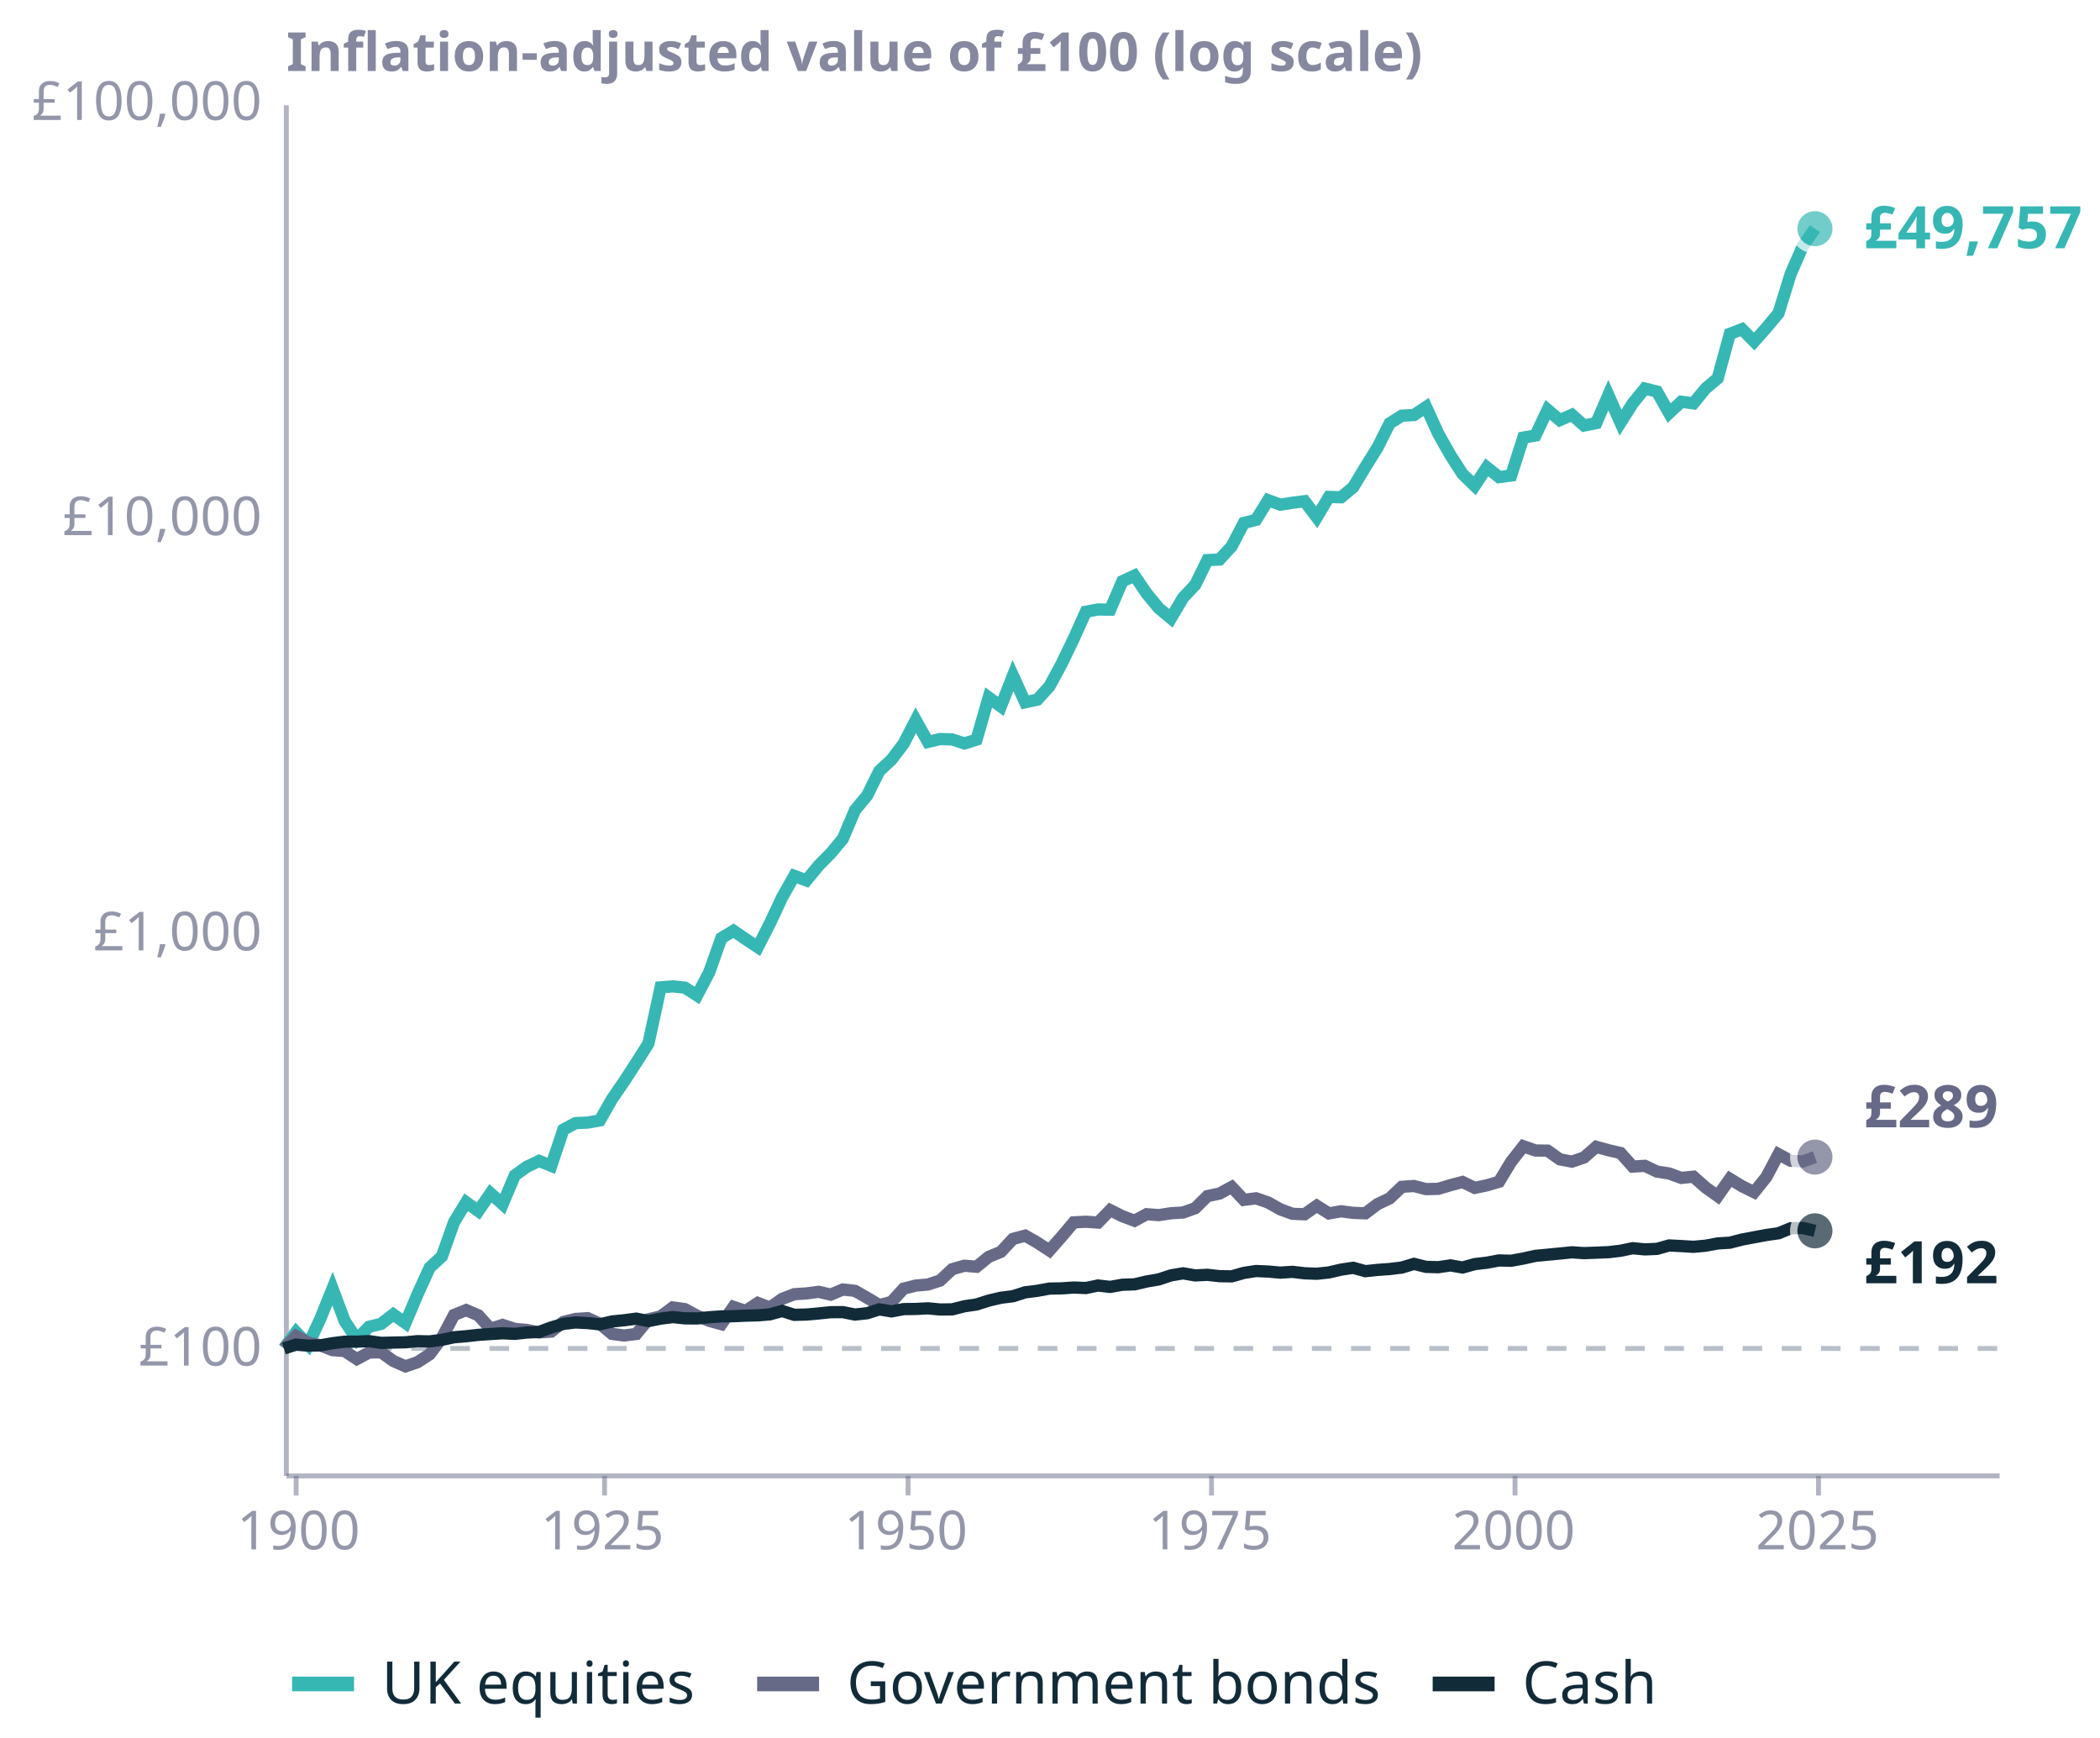
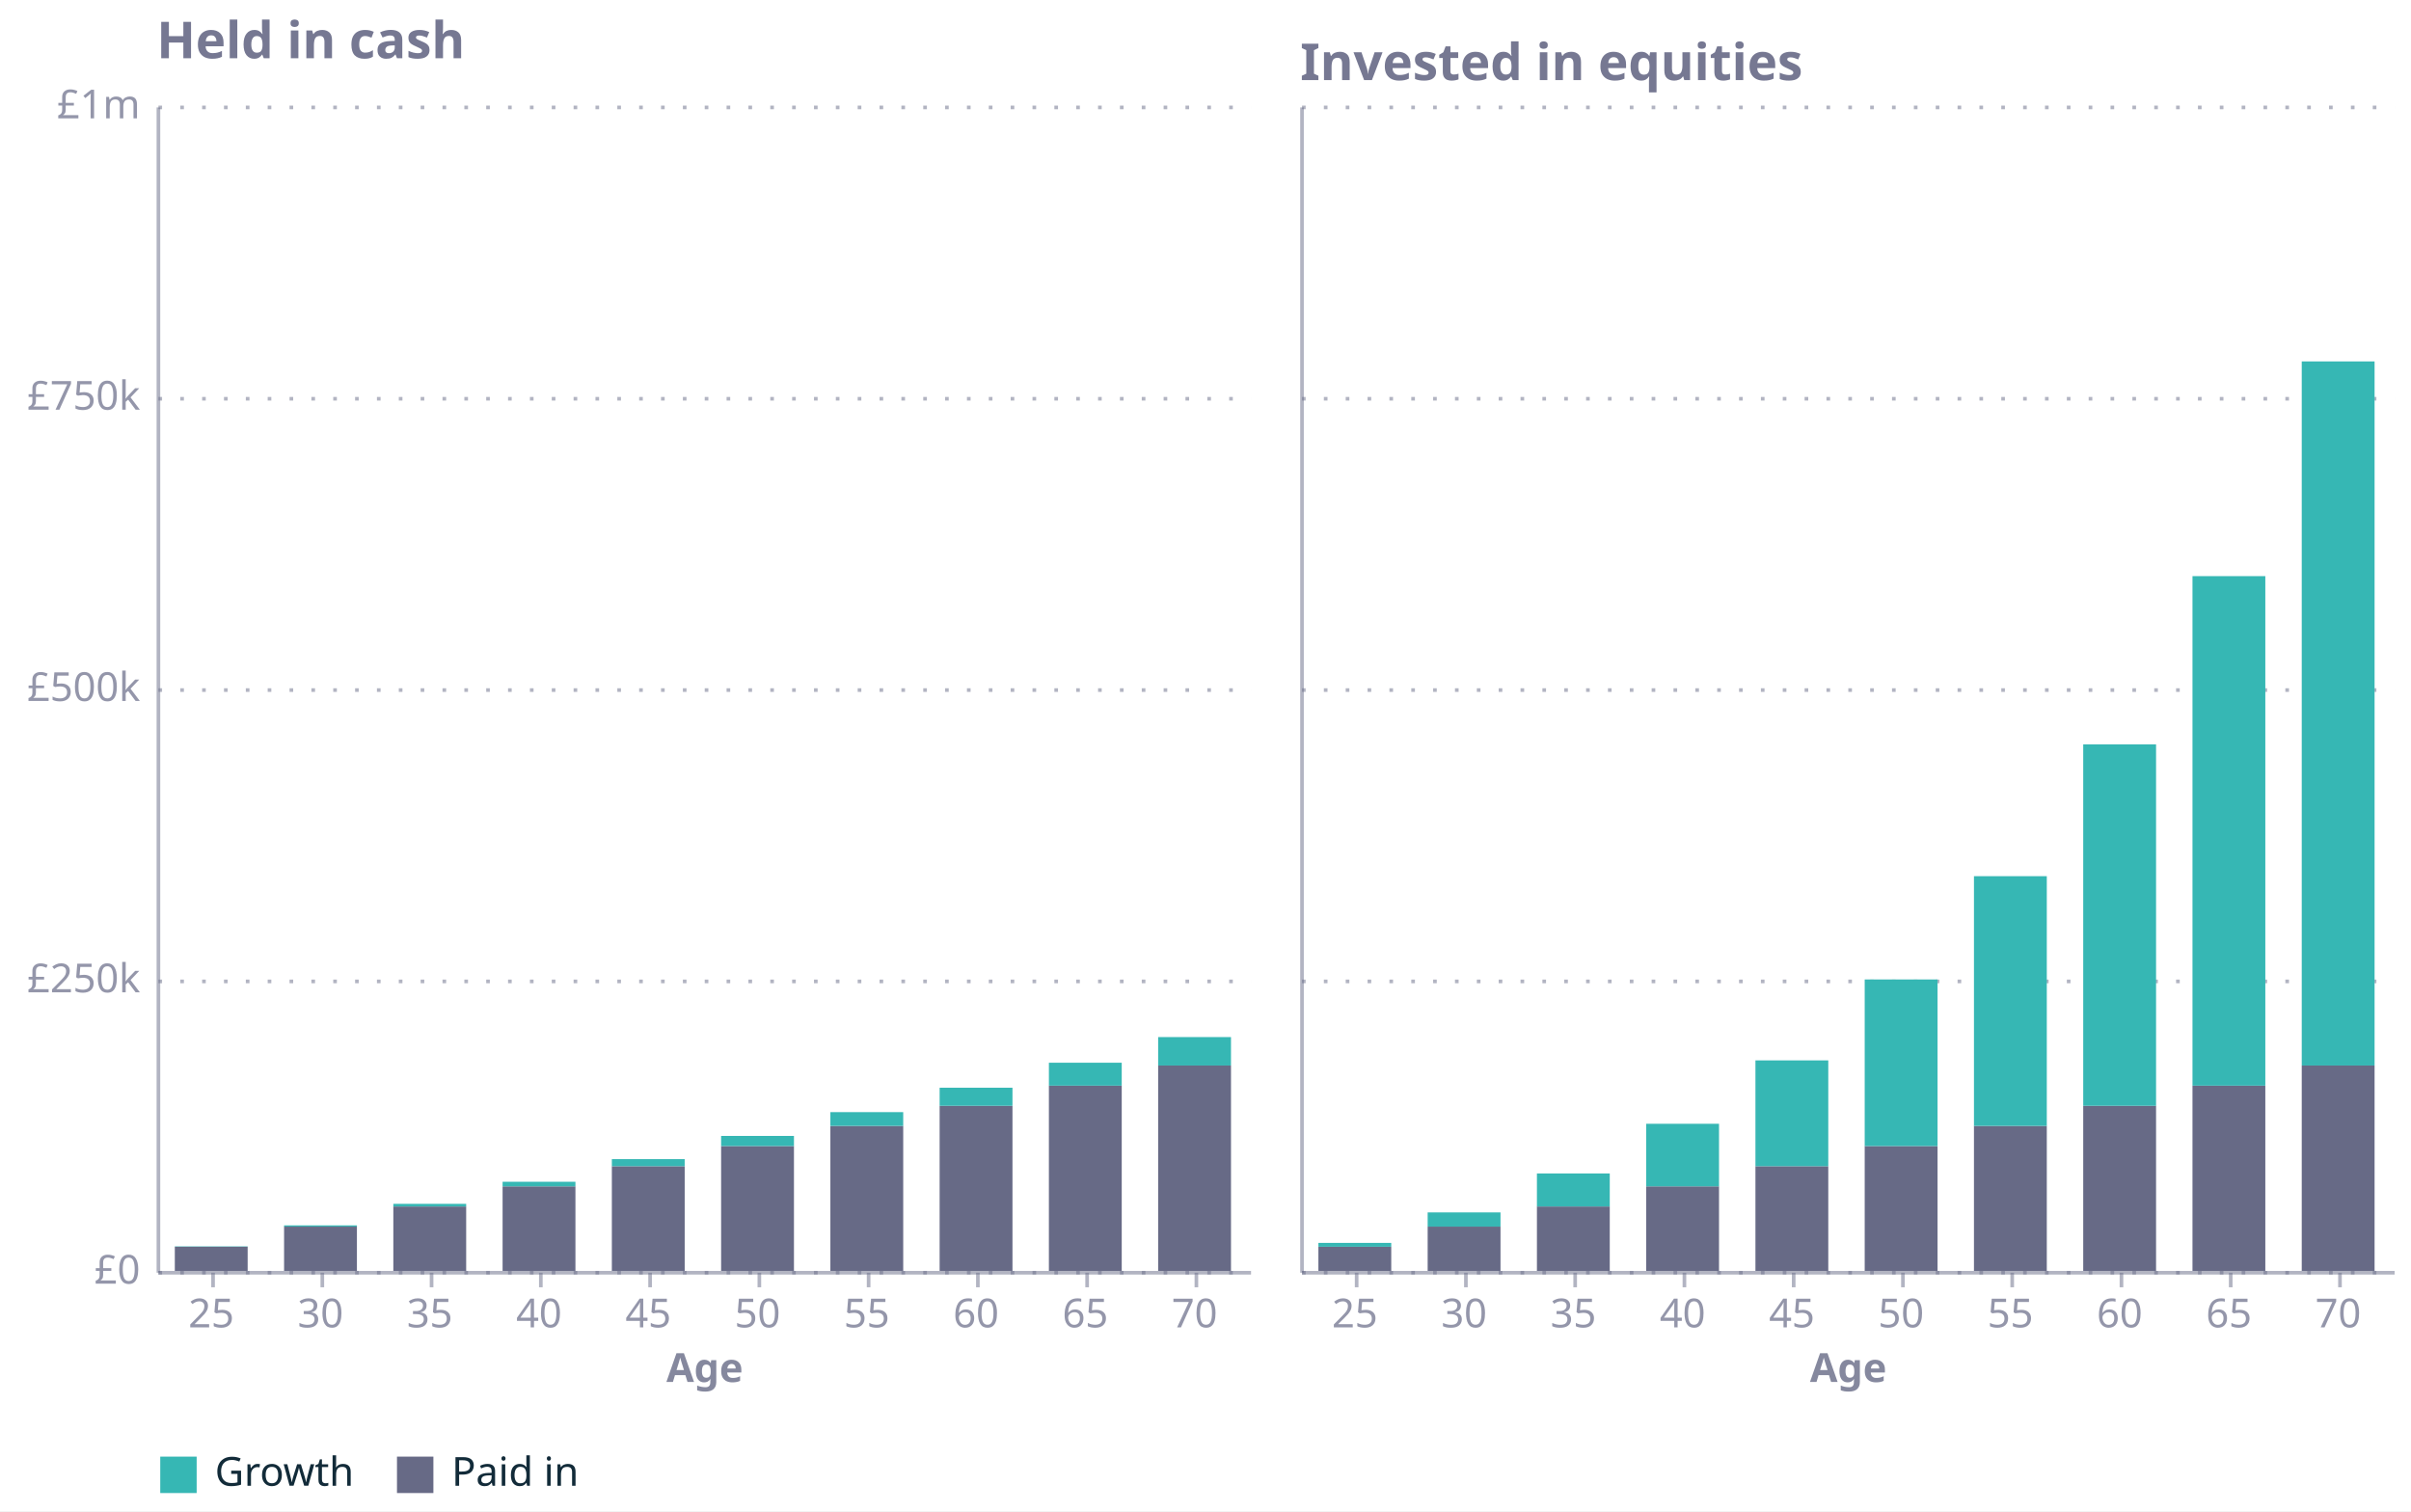
- <svg xmlns="http://www.w3.org/2000/svg" version="1.1" class="marks" width="429" height="355" viewBox="0 0 429 355">
-   <rect width="429" height="355" fill="white" />
-   <g fill="none" stroke-miterlimit="10" transform="translate(58,21)">
+ <svg xmlns="http://www.w3.org/2000/svg" version="1.1" class="marks" width="662" height="415" viewBox="0 0 662 415">
+   <rect width="662" height="415" fill="white" />
+   <g fill="none" stroke-miterlimit="10" transform="translate(43,29)">
    <g class="mark-group role-frame root" role="graphics-object" aria-roledescription="group mark container">
      <g transform="translate(0,0)">
-         <path class="background" aria-hidden="true" d="M0.5,0.5h350v280h-350Z" />
+         <path class="background" aria-hidden="true" d="M0,0h0v320h0Z" />
        <g>
-           <g class="mark-group role-axis" role="graphics-symbol" aria-roledescription="axis" aria-label="X-axis for a linear scale with values from 1899 to 2040">
-             <g transform="translate(0.5,280.5)">
-               <path class="background" aria-hidden="true" d="M0,0h0v0h0Z" pointer-events="none" />
+           <g class="mark-group role-scope concat_0_group" role="graphics-object" aria-roledescription="group mark container">
+             <g transform="translate(0,0)">
+               <path class="background" aria-hidden="true" d="M0,0h300v320h-300Z" />
              <g>
-                 <g class="mark-rule role-axis-tick" pointer-events="none">
-                   <line transform="translate(2,0)" x2="0" y2="4" stroke="#676A86" stroke-opacity="0.5" stroke-width="1" opacity="1" />
-                   <line transform="translate(65,0)" x2="0" y2="4" stroke="#676A86" stroke-opacity="0.5" stroke-width="1" opacity="1" />
-                   <line transform="translate(127,0)" x2="0" y2="4" stroke="#676A86" stroke-opacity="0.5" stroke-width="1" opacity="1" />
-                   <line transform="translate(189,0)" x2="0" y2="4" stroke="#676A86" stroke-opacity="0.5" stroke-width="1" opacity="1" />
-                   <line transform="translate(251,0)" x2="0" y2="4" stroke="#676A86" stroke-opacity="0.5" stroke-width="1" opacity="1" />
-                   <line transform="translate(313,0)" x2="0" y2="4" stroke="#676A86" stroke-opacity="0.5" stroke-width="1" opacity="1" />
-                 </g>
-                 <g class="mark-text role-axis-label" pointer-events="none">
-                   <text text-anchor="middle" transform="translate(2.48227,15)" font-family="Circular Std" font-size="11px" fill="#676A86" fill-opacity="0.7" opacity="1">1900</text>
-                   <text text-anchor="middle" transform="translate(64.53901,15)" font-family="Circular Std" font-size="11px" fill="#676A86" fill-opacity="0.7" opacity="1">1925</text>
-                   <text text-anchor="middle" transform="translate(126.5957,15)" font-family="Circular Std" font-size="11px" fill="#676A86" fill-opacity="0.7" opacity="1">1950</text>
-                   <text text-anchor="middle" transform="translate(188.6525,15)" font-family="Circular Std" font-size="11px" fill="#676A86" fill-opacity="0.7" opacity="1">1975</text>
-                   <text text-anchor="middle" transform="translate(250.7092,15)" font-family="Circular Std" font-size="11px" fill="#676A86" fill-opacity="0.7" opacity="1">2000</text>
-                   <text text-anchor="middle" transform="translate(312.766,15)" font-family="Circular Std" font-size="11px" fill="#676A86" fill-opacity="0.7" opacity="1">2025</text>
-                 </g>
-                 <g class="mark-rule role-axis-domain" pointer-events="none">
-                   <line transform="translate(0,0)" x2="350" y2="0" stroke="#676A86" stroke-opacity="0.5" stroke-width="1" opacity="1" />
-                 </g>
-               </g>
-               <path class="foreground" aria-hidden="true" d="" pointer-events="none" display="none" />
-             </g>
-           </g>
-           <g class="mark-group role-axis" role="graphics-symbol" aria-roledescription="axis" aria-label="Y-axis titled 'Inflation-adjusted value of £100 (log scale)' for a log scale with values from 50 to 100,000">
-             <g transform="translate(0.5,0.5)">
-               <path class="background" aria-hidden="true" d="M0,0h0v0h0Z" pointer-events="none" />
-               <g>
-                 <g class="mark-text role-axis-label" pointer-events="none">
-                   <text text-anchor="end" transform="translate(-5,257.466)" font-family="Circular Std" font-size="11px" fill="#676A86" fill-opacity="0.7" opacity="1">£100</text>
-                   <text text-anchor="end" transform="translate(-5,172.644)" font-family="Circular Std" font-size="11px" fill="#676A86" fill-opacity="0.7" opacity="1">£1,000</text>
-                   <text text-anchor="end" transform="translate(-5,87.82201)" font-family="Circular Std" font-size="11px" fill="#676A86" fill-opacity="0.7" opacity="1">£10,000</text>
-                   <text text-anchor="end" transform="translate(-5,3)" font-family="Circular Std" font-size="11px" fill="#676A86" fill-opacity="0.7" opacity="1">£100,000</text>
-                 </g>
-                 <g class="mark-rule role-axis-domain" pointer-events="none">
-                   <line transform="translate(0,280)" x2="0" y2="-280" stroke="#676A86" stroke-opacity="0.5" stroke-width="1" opacity="1" />
-                 </g>
-                 <g class="mark-text role-axis-title" pointer-events="none">
-                   <text text-anchor="start" transform="translate(0,-7)" font-family="Circular Std" font-size="11px" font-weight="bold" fill="#676A86" fill-opacity="0.8" opacity="1">Inflation-adjusted value of £100 (log scale)</text>
-                 </g>
-               </g>
-               <path class="foreground" aria-hidden="true" d="" pointer-events="none" display="none" />
-             </g>
-           </g>
-           <g class="mark-rule role-mark layer_0_marks" role="graphics-object" aria-roledescription="rule mark container">
-             <line aria-label="value: 100" role="graphics-symbol" aria-roledescription="rule mark" transform="translate(350,254.466)" x2="-350" y2="0" stroke="#B8BFC9" stroke-width="1" stroke-dasharray="4,4" />
-           </g>
-           <g class="mark-group role-scope layer_1_pathgroup" role="graphics-object" aria-roledescription="group mark container">
-             <g transform="translate(0,0)">
-               <path class="background" aria-hidden="true" d="M0,0h350v280h-350Z" />
-               <g>
-                 <g class="mark-line role-mark layer_1_marks" role="graphics-object" aria-roledescription="line mark container">
-                   <path aria-label="year: 1899; value: 100; asset: UK equities" role="graphics-symbol" aria-roledescription="line mark" d="M0,254.466L2.482,251.117L4.965,253.712L7.447,248.392L9.929,242.232L12.411,248.855L14.894,252.609L17.376,250.042L19.858,249.437L22.34,247.509L24.823,249.278L27.305,243.389L29.787,237.948L32.27,235.654L34.752,228.669L37.234,224.6L39.716,226.396L42.199,222.764L44.681,225.001L47.163,219.115L49.645,217.334L52.128,216.149L54.61,217.157L57.092,209.75L59.574,208.431L62.057,208.322L64.539,207.877L67.021,203.522L69.504,199.904L71.986,196.077L74.468,192.171L76.95,180.701L79.433,180.496L81.915,180.758L84.397,182.353L86.879,177.628L89.362,170.635L91.844,169.136L94.326,170.848L96.809,172.491L99.291,167.613L101.773,162.325L104.255,157.922L106.738,158.861L109.22,155.833L111.702,153.315L114.184,150.346L116.667,144.492L119.149,141.501L121.631,136.498L124.113,134.197L126.596,130.916L129.078,126.124L131.56,130.563L134.043,129.974L136.525,130.051L139.007,130.873L141.489,130.087L143.972,121.476L146.454,123.302L148.936,117.019L151.418,122.456L153.901,121.934L156.383,119.213L158.865,114.619L161.348,109.473L163.83,103.964L166.312,103.503L168.794,103.545L171.277,97.75L173.759,96.593L176.241,100.23L178.723,103.238L181.206,105.3L183.688,101.1L186.17,98.468L188.652,93.414L191.135,93.3L193.617,90.597L196.099,85.83L198.582,85.195L201.064,81.174L203.546,82.098L206.028,81.7L208.511,81.386L210.993,84.67L213.475,80.515L215.957,80.588L218.44,78.53L220.922,74.403L223.404,70.427L225.887,65.483L228.369,63.916L230.851,63.785L233.333,62.136L235.816,67.592L238.298,71.987L240.78,75.832L243.262,78.238L245.745,74.469L248.227,76.469L250.709,76.139L253.191,68.393L255.674,67.966L258.156,62.704L260.638,64.828L263.121,63.734L265.603,65.932L268.085,65.428L270.567,59.712L273.05,65.345L275.532,61.422L278.014,58.369L280.496,58.994L282.979,63.384L285.461,61.063L287.943,61.401L290.426,58.37L292.908,56.272L295.39,47.189L297.872,46.245L300.355,48.767L302.837,45.972L305.319,42.998L307.801,34.987L310.284,29.293L312.766,25.713" stroke="#36B7B4" stroke-width="2.5" opacity="1" />
-                 </g>
-               </g>
-               <path class="foreground" aria-hidden="true" d="" display="none" />
-             </g>
-             <g transform="translate(0,0)">
-               <path class="background" aria-hidden="true" d="M0,0h350v280h-350Z" />
-               <g>
-                 <g class="mark-line role-mark layer_1_marks" role="graphics-object" aria-roledescription="line mark container">
-                   <path aria-label="year: 1899; value: 100; asset: Government bonds" role="graphics-symbol" aria-roledescription="line mark" d="M0,254.466L2.482,251.919L4.965,253.28L7.447,253.832L9.929,254.807L12.411,254.991L14.894,256.629L17.376,255.302L19.858,255.239L22.34,257.016L24.823,258.122L27.305,257.269L29.787,255.644L32.27,252.311L34.752,247.627L37.234,246.625L39.716,247.693L42.199,250.444L44.681,249.659L47.163,250.466L49.645,250.688L52.128,251.199L54.61,251.016L57.092,249.055L59.574,248.433L62.057,248.276L64.539,249.411L67.021,251.488L69.504,251.814L71.986,251.503L74.468,248.507L76.95,247.925L79.433,246.086L81.915,246.431L84.397,247.787L86.879,248.818L89.362,249.496L91.844,245.969L94.326,246.789L96.809,245.163L99.291,246.103L101.773,244.339L104.255,243.382L106.738,243.222L109.22,242.891L111.702,243.466L114.184,242.418L116.667,242.697L119.149,244.113L121.631,245.605L124.113,244.96L126.596,242.243L129.078,241.617L131.56,241.401L134.043,240.589L136.525,238.274L139.007,237.56L141.489,237.775L143.972,235.754L146.454,234.732L148.936,232.079L151.418,231.418L153.901,232.832L156.383,234.457L158.865,231.634L161.348,228.703L163.83,228.577L166.312,228.751L168.794,226.207L171.277,227.448L173.759,228.376L176.241,227.037L178.723,227.228L181.206,226.845L183.688,226.695L186.17,225.807L188.652,223.343L191.135,222.819L193.617,221.479L196.099,224.11L198.582,223.791L201.064,224.643L203.546,226.048L206.028,226.951L208.511,227.053L210.993,225.313L213.475,226.877L215.957,226.441L218.44,226.764L220.922,226.856L223.404,224.988L225.887,223.805L228.369,221.443L230.851,221.28L233.333,221.915L235.816,221.855L238.298,221.107L240.78,220.456L243.262,221.663L245.745,221.139L248.227,220.412L250.709,216.312L253.191,213.156L255.674,214.023L258.156,214.056L260.638,215.821L263.121,216.301L265.603,215.446L268.085,213.278L270.567,213.962L273.05,214.535L275.532,217.309L278.014,217.158L280.496,218.333L282.979,218.722L285.461,219.624L287.943,219.372L290.426,221.571L292.908,223.342L295.39,219.814L297.872,221.321L300.355,222.546L302.837,219.449L305.319,214.778L307.801,216.114L310.284,216.266L312.766,215.372" stroke="#676A86" stroke-width="2.5" opacity="1" />
-                 </g>
-               </g>
-               <path class="foreground" aria-hidden="true" d="" display="none" />
-             </g>
-             <g transform="translate(0,0)">
-               <path class="background" aria-hidden="true" d="M0,0h350v280h-350Z" />
-               <g>
-                 <g class="mark-line role-mark layer_1_marks" role="graphics-object" aria-roledescription="line mark container">
-                   <path aria-label="year: 1899; value: 100; asset: Cash" role="graphics-symbol" aria-roledescription="line mark" d="M0,254.466L2.482,253.678L4.965,253.891L7.447,253.83L9.929,253.393L12.411,253.082L14.894,253.069L17.376,252.967L19.858,253.323L22.34,253.26L24.823,253.207L27.305,252.97L29.787,253.024L32.27,252.699L34.752,252.175L37.234,251.967L39.716,251.686L42.199,251.516L44.681,251.365L47.163,251.48L49.645,251.212L52.128,251.097L54.61,250.175L57.092,249.444L59.574,249.151L62.057,249.281L64.539,249.54L67.021,248.95L69.504,248.702L71.986,248.374L74.468,248.866L76.95,248.373L79.433,248.055L81.915,248.313L84.397,248.336L86.879,248.088L89.362,247.917L91.844,247.874L94.326,247.761L96.809,247.703L99.291,247.496L101.773,246.803L104.255,247.597L106.738,247.533L109.22,247.317L111.702,247.057L114.184,247.043L116.667,247.54L119.149,247.268L121.631,246.48L124.113,246.894L126.596,246.425L129.078,246.395L131.56,246.267L134.043,246.504L136.525,246.476L139.007,245.846L141.489,245.48L143.972,244.691L146.454,244.107L148.936,243.794L151.418,243L153.901,242.688L156.383,242.232L158.865,242.19L161.348,242.014L163.83,242.12L166.312,241.605L168.794,241.888L171.277,241.449L173.759,241.368L176.241,240.785L178.723,240.358L181.206,239.536L183.688,239.116L186.17,239.544L188.652,239.418L191.135,239.698L193.617,239.738L196.099,239.031L198.582,238.645L201.064,238.751L203.546,238.974L206.028,238.811L208.511,239.108L210.993,239.204L213.475,238.938L215.957,238.362L218.44,237.986L220.922,238.679L223.404,238.416L225.887,238.239L228.369,237.935L230.851,237.189L233.333,237.798L235.816,237.865L238.298,237.496L240.78,237.928L243.262,237.233L245.745,236.946L248.227,236.483L250.709,236.543L253.191,236.092L255.674,235.547L258.156,235.311L260.638,235.073L263.121,234.823L265.603,234.99L268.085,234.893L270.567,234.798L273.05,234.506L275.532,233.987L278.014,234.226L280.496,234.121L282.979,233.424L285.461,233.547L287.943,233.699L290.426,233.473L292.908,233.011L295.39,232.856L297.872,232.216L300.355,231.749L302.837,231.288L305.319,230.933L307.801,229.924L310.284,229.849L312.766,230.436" stroke="#122b39" stroke-width="2.5" opacity="1" />
+                 <g class="mark-group role-axis" aria-hidden="true">
+                   <g transform="translate(0.5,0.5)">
+                     <path class="background" aria-hidden="true" d="M0,0h0v0h0Z" pointer-events="none" />
+                     <g>
+                       <g class="mark-rule role-axis-grid" pointer-events="none">
+                         <line transform="translate(0,320)" x2="300" y2="0" stroke="#676A86" stroke-opacity="0.5" stroke-width="1" stroke-dasharray="1,5" opacity="1" />
+                         <line transform="translate(0,240)" x2="300" y2="0" stroke="#676A86" stroke-opacity="0.5" stroke-width="1" stroke-dasharray="1,5" opacity="1" />
+                         <line transform="translate(0,160)" x2="300" y2="0" stroke="#676A86" stroke-opacity="0.5" stroke-width="1" stroke-dasharray="1,5" opacity="1" />
+                         <line transform="translate(0,80)" x2="300" y2="0" stroke="#676A86" stroke-opacity="0.5" stroke-width="1" stroke-dasharray="1,5" opacity="1" />
+                         <line transform="translate(0,0)" x2="300" y2="0" stroke="#676A86" stroke-opacity="0.5" stroke-width="1" stroke-dasharray="1,5" opacity="1" />
+                       </g>
+                     </g>
+                     <path class="foreground" aria-hidden="true" d="" pointer-events="none" display="none" />
+                   </g>
+                 </g>
+                 <g class="mark-group role-axis" role="graphics-symbol" aria-roledescription="axis" aria-label="X-axis titled 'Age' for a discrete scale with 10 values: 25, 30, 35, 40, 45, ending with 70">
+                   <g transform="translate(0.5,320.5)">
+                     <path class="background" aria-hidden="true" d="M0,0h0v0h0Z" pointer-events="none" />
+                     <g>
+                       <g class="mark-rule role-axis-tick" pointer-events="none">
+                         <line transform="translate(15,0)" x2="0" y2="4" stroke="#676A86" stroke-opacity="0.5" stroke-width="1" opacity="1" />
+                         <line transform="translate(45,0)" x2="0" y2="4" stroke="#676A86" stroke-opacity="0.5" stroke-width="1" opacity="1" />
+                         <line transform="translate(75,0)" x2="0" y2="4" stroke="#676A86" stroke-opacity="0.5" stroke-width="1" opacity="1" />
+                         <line transform="translate(105,0)" x2="0" y2="4" stroke="#676A86" stroke-opacity="0.5" stroke-width="1" opacity="1" />
+                         <line transform="translate(135,0)" x2="0" y2="4" stroke="#676A86" stroke-opacity="0.5" stroke-width="1" opacity="1" />
+                         <line transform="translate(165,0)" x2="0" y2="4" stroke="#676A86" stroke-opacity="0.5" stroke-width="1" opacity="1" />
+                         <line transform="translate(195,0)" x2="0" y2="4" stroke="#676A86" stroke-opacity="0.5" stroke-width="1" opacity="1" />
+                         <line transform="translate(225,0)" x2="0" y2="4" stroke="#676A86" stroke-opacity="0.5" stroke-width="1" opacity="1" />
+                         <line transform="translate(255,0)" x2="0" y2="4" stroke="#676A86" stroke-opacity="0.5" stroke-width="1" opacity="1" />
+                         <line transform="translate(285,0)" x2="0" y2="4" stroke="#676A86" stroke-opacity="0.5" stroke-width="1" opacity="1" />
+                       </g>
+                       <g class="mark-text role-axis-label" pointer-events="none">
+                         <text text-anchor="middle" transform="translate(14.5,15)" font-family="Circular Std" font-size="11px" fill="#676A86" fill-opacity="0.7" opacity="1">25</text>
+                         <text text-anchor="middle" transform="translate(44.5,15)" font-family="Circular Std" font-size="11px" fill="#676A86" fill-opacity="0.7" opacity="1">30</text>
+                         <text text-anchor="middle" transform="translate(74.5,15)" font-family="Circular Std" font-size="11px" fill="#676A86" fill-opacity="0.7" opacity="1">35</text>
+                         <text text-anchor="middle" transform="translate(104.5,15)" font-family="Circular Std" font-size="11px" fill="#676A86" fill-opacity="0.7" opacity="1">40</text>
+                         <text text-anchor="middle" transform="translate(134.5,15)" font-family="Circular Std" font-size="11px" fill="#676A86" fill-opacity="0.7" opacity="1">45</text>
+                         <text text-anchor="middle" transform="translate(164.5,15)" font-family="Circular Std" font-size="11px" fill="#676A86" fill-opacity="0.7" opacity="1">50</text>
+                         <text text-anchor="middle" transform="translate(194.5,15)" font-family="Circular Std" font-size="11px" fill="#676A86" fill-opacity="0.7" opacity="1">55</text>
+                         <text text-anchor="middle" transform="translate(224.5,15)" font-family="Circular Std" font-size="11px" fill="#676A86" fill-opacity="0.7" opacity="1">60</text>
+                         <text text-anchor="middle" transform="translate(254.5,15)" font-family="Circular Std" font-size="11px" fill="#676A86" fill-opacity="0.7" opacity="1">65</text>
+                         <text text-anchor="middle" transform="translate(284.5,15)" font-family="Circular Std" font-size="11px" fill="#676A86" fill-opacity="0.7" opacity="1">70</text>
+                       </g>
+                       <g class="mark-rule role-axis-domain" pointer-events="none">
+                         <line transform="translate(0,0)" x2="300" y2="0" stroke="#676A86" stroke-opacity="0.5" stroke-width="1" opacity="1" />
+                       </g>
+                       <g class="mark-text role-axis-title" pointer-events="none">
+                         <text text-anchor="middle" transform="translate(150,30)" font-family="Circular Std" font-size="11px" font-weight="bold" fill="#676A86" fill-opacity="0.8" opacity="1">Age</text>
+                       </g>
+                     </g>
+                     <path class="foreground" aria-hidden="true" d="" pointer-events="none" display="none" />
+                   </g>
+                 </g>
+                 <g class="mark-group role-axis" role="graphics-symbol" aria-roledescription="axis" aria-label="Y-axis for a linear scale with values from 0 to 1,000,000">
+                   <g transform="translate(0.5,0.5)">
+                     <path class="background" aria-hidden="true" d="M0,0h0v0h0Z" pointer-events="none" />
+                     <g>
+                       <g class="mark-text role-axis-label" pointer-events="none">
+                         <text text-anchor="end" transform="translate(-5,323)" font-family="Circular Std" font-size="11px" fill="#676A86" fill-opacity="0.7" opacity="1">£0</text>
+                         <text text-anchor="end" transform="translate(-5,243)" font-family="Circular Std" font-size="11px" fill="#676A86" fill-opacity="0.7" opacity="1">£250k</text>
+                         <text text-anchor="end" transform="translate(-5,163)" font-family="Circular Std" font-size="11px" fill="#676A86" fill-opacity="0.7" opacity="1">£500k</text>
+                         <text text-anchor="end" transform="translate(-5,83)" font-family="Circular Std" font-size="11px" fill="#676A86" fill-opacity="0.7" opacity="1">£750k</text>
+                         <text text-anchor="end" transform="translate(-5,3)" font-family="Circular Std" font-size="11px" fill="#676A86" fill-opacity="0.7" opacity="1">£1m</text>
+                       </g>
+                       <g class="mark-rule role-axis-domain" pointer-events="none">
+                         <line transform="translate(0,320)" x2="0" y2="-320" stroke="#676A86" stroke-opacity="0.5" stroke-width="1" opacity="1" />
+                       </g>
+                     </g>
+                     <path class="foreground" aria-hidden="true" d="" pointer-events="none" display="none" />
+                   </g>
+                 </g>
+                 <g class="mark-rect role-mark concat_0_marks" role="graphics-object" aria-roledescription="rect mark container">
+                   <path aria-label="age: 25; value: 20736; kind: Paid in; rank: 0; Age: 25; £: 20,736; Pot (£): 21,045" role="graphics-symbol" aria-roledescription="bar" d="M5,313.364h20v6.636h-20Z" fill="#676A86" />
+                   <path aria-label="age: 30; value: 38016; kind: Paid in; rank: 0; Age: 30; £: 38,016; Pot (£): 39,070" role="graphics-symbol" aria-roledescription="bar" d="M35,307.835h20v12.165h-20Z" fill="#676A86" />
+                   <path aria-label="age: 35; value: 55296; kind: Paid in; rank: 0; Age: 35; £: 55,296; Pot (£): 57,550" role="graphics-symbol" aria-roledescription="bar" d="M65,302.305h20v17.695h-20Z" fill="#676A86" />
+                   <path aria-label="age: 40; value: 72576; kind: Paid in; rank: 0; Age: 40; £: 72,576; Pot (£): 76,497" role="graphics-symbol" aria-roledescription="bar" d="M95,296.776h20v23.224h-20Z" fill="#676A86" />
+                   <path aria-label="age: 45; value: 89856; kind: Paid in; rank: 0; Age: 45; £: 89,856; Pot (£): 95,922" role="graphics-symbol" aria-roledescription="bar" d="M125,291.246h20v28.754h-20Z" fill="#676A86" />
+                   <path aria-label="age: 50; value: 107136; kind: Paid in; rank: 0; Age: 50; £: 107,136; Pot (£): 115,838" role="graphics-symbol" aria-roledescription="bar" d="M155,285.716h20v34.284h-20Z" fill="#676A86" />
+                   <path aria-label="age: 55; value: 124416; kind: Paid in; rank: 0; Age: 55; £: 124,416; Pot (£): 136,257" role="graphics-symbol" aria-roledescription="bar" d="M185,280.187h20v39.813h-20Z" fill="#676A86" />
+                   <path aria-label="age: 60; value: 141696; kind: Paid in; rank: 0; Age: 60; £: 141,696; Pot (£): 157,191" role="graphics-symbol" aria-roledescription="bar" d="M215,274.657h20v45.343h-20Z" fill="#676A86" />
+                   <path aria-label="age: 65; value: 158976; kind: Paid in; rank: 0; Age: 65; £: 158,976; Pot (£): 178,654" role="graphics-symbol" aria-roledescription="bar" d="M245,269.128h20v50.872h-20Z" fill="#676A86" />
+                   <path aria-label="age: 70; value: 176256; kind: Paid in; rank: 0; Age: 70; £: 176,256; Pot (£): 200,659" role="graphics-symbol" aria-roledescription="bar" d="M275,263.598h20v56.402h-20Z" fill="#676A86" />
+                   <path aria-label="age: 25; value: 309.009136269; kind: Growth; rank: 1; Age: 25; £: 309; Pot (£): 21,045" role="graphics-symbol" aria-roledescription="bar" d="M5,313.266h20v0.099h-20Z" fill="#36B7B4" />
+                   <path aria-label="age: 30; value: 1054.05011686; kind: Growth; rank: 1; Age: 30; £: 1,054; Pot (£): 39,070" role="graphics-symbol" aria-roledescription="bar" d="M35,307.498h20v0.337h-20Z" fill="#36B7B4" />
+                   <path aria-label="age: 35; value: 2254.24596991; kind: Growth; rank: 1; Age: 35; £: 2,254; Pot (£): 57,550" role="graphics-symbol" aria-roledescription="bar" d="M65,301.584h20v0.721h-20Z" fill="#36B7B4" />
+                   <path aria-label="age: 40; value: 3921.08992629; kind: Growth; rank: 1; Age: 40; £: 3,921; Pot (£): 76,497" role="graphics-symbol" aria-roledescription="bar" d="M95,295.521h20v1.255h-20Z" fill="#36B7B4" />
+                   <path aria-label="age: 45; value: 6066.36543539; kind: Growth; rank: 1; Age: 45; £: 6,066; Pot (£): 95,922" role="graphics-symbol" aria-roledescription="bar" d="M125,289.305h20v1.941h-20Z" fill="#36B7B4" />
+                   <path aria-label="age: 50; value: 8702.15349346; kind: Growth; rank: 1; Age: 50; £: 8,702; Pot (£): 115,838" role="graphics-symbol" aria-roledescription="bar" d="M155,282.932h20v2.785h-20Z" fill="#36B7B4" />
+                   <path aria-label="age: 55; value: 11840.840157; kind: Growth; rank: 1; Age: 55; £: 11,841; Pot (£): 136,257" role="graphics-symbol" aria-roledescription="bar" d="M185,276.398h20v3.789h-20Z" fill="#36B7B4" />
+                   <path aria-label="age: 60; value: 15495.1242461; kind: Growth; rank: 1; Age: 60; £: 15,495; Pot (£): 157,191" role="graphics-symbol" aria-roledescription="bar" d="M215,269.699h20v4.958h-20Z" fill="#36B7B4" />
+                   <path aria-label="age: 65; value: 19678.0252417; kind: Growth; rank: 1; Age: 65; £: 19,678; Pot (£): 178,654" role="graphics-symbol" aria-roledescription="bar" d="M245,262.831h20v6.297h-20Z" fill="#36B7B4" />
+                   <path aria-label="age: 70; value: 24402.8913833; kind: Growth; rank: 1; Age: 70; £: 24,403; Pot (£): 200,659" role="graphics-symbol" aria-roledescription="bar" d="M275,255.789h20v7.809h-20Z" fill="#36B7B4" />
+                 </g>
+                 <g class="mark-group role-title">
+                   <g transform="translate(0,-24)">
+                     <path class="background" aria-hidden="true" d="M0,0h0v0h0Z" pointer-events="none" />
+                     <g>
+                       <g class="mark-text role-title-text" role="graphics-symbol" aria-roledescription="title" aria-label="Title text 'Held in cash'" pointer-events="none">
+                         <text text-anchor="start" transform="translate(0,11)" font-family="Circular Std" font-size="14px" font-weight="bold" fill="#676A86E6" opacity="1">Held in cash</text>
+                       </g>
+                     </g>
+                     <path class="foreground" aria-hidden="true" d="" pointer-events="none" display="none" />
+                   </g>
                </g>
              </g>
              <path class="foreground" aria-hidden="true" d="" display="none" />
            </g>
          </g>
-           <g class="mark-symbol role-mark layer_2_marks" role="graphics-object" aria-roledescription="symbol mark container">
-             <path aria-label="year: 2025; value: 49757; col: #36B7B4" role="graphics-symbol" aria-roledescription="circle" transform="translate(312.766,25.71344)" d="M4.33,0A4.33,4.33,0,1,1,-4.33,0A4.33,4.33,0,1,1,4.33,0" fill="#36B7B4" stroke="white" stroke-width="1.5" opacity="0.7" />
-             <path aria-label="year: 2025; value: 289; col: #676A86" role="graphics-symbol" aria-roledescription="circle" transform="translate(312.766,215.3717)" d="M4.33,0A4.33,4.33,0,1,1,-4.33,0A4.33,4.33,0,1,1,4.33,0" fill="#676A86" stroke="white" stroke-width="1.5" opacity="0.7" />
-             <path aria-label="year: 2025; value: 192; col: #122b39" role="graphics-symbol" aria-roledescription="circle" transform="translate(312.766,230.4359)" d="M4.33,0A4.33,4.33,0,1,1,-4.33,0A4.33,4.33,0,1,1,4.33,0" fill="#122b39" stroke="white" stroke-width="1.5" opacity="0.7" />
+           <g class="mark-group role-scope concat_1_group" role="graphics-object" aria-roledescription="group mark container">
+             <g transform="translate(314,0)">
+               <path class="background" aria-hidden="true" d="M0,0h300v320h-300Z" />
+               <g>
+                 <g class="mark-group role-axis" aria-hidden="true">
+                   <g transform="translate(0.5,0.5)">
+                     <path class="background" aria-hidden="true" d="M0,0h0v0h0Z" pointer-events="none" />
+                     <g>
+                       <g class="mark-rule role-axis-grid" pointer-events="none">
+                         <line transform="translate(0,320)" x2="300" y2="0" stroke="#676A86" stroke-opacity="0.5" stroke-width="1" stroke-dasharray="1,5" opacity="1" />
+                         <line transform="translate(0,240)" x2="300" y2="0" stroke="#676A86" stroke-opacity="0.5" stroke-width="1" stroke-dasharray="1,5" opacity="1" />
+                         <line transform="translate(0,160)" x2="300" y2="0" stroke="#676A86" stroke-opacity="0.5" stroke-width="1" stroke-dasharray="1,5" opacity="1" />
+                         <line transform="translate(0,80)" x2="300" y2="0" stroke="#676A86" stroke-opacity="0.5" stroke-width="1" stroke-dasharray="1,5" opacity="1" />
+                         <line transform="translate(0,0)" x2="300" y2="0" stroke="#676A86" stroke-opacity="0.5" stroke-width="1" stroke-dasharray="1,5" opacity="1" />
+                       </g>
+                     </g>
+                     <path class="foreground" aria-hidden="true" d="" pointer-events="none" display="none" />
+                   </g>
+                 </g>
+                 <g class="mark-group role-axis" role="graphics-symbol" aria-roledescription="axis" aria-label="X-axis titled 'Age' for a discrete scale with 10 values: 25, 30, 35, 40, 45, ending with 70">
+                   <g transform="translate(0.5,320.5)">
+                     <path class="background" aria-hidden="true" d="M0,0h0v0h0Z" pointer-events="none" />
+                     <g>
+                       <g class="mark-rule role-axis-tick" pointer-events="none">
+                         <line transform="translate(15,0)" x2="0" y2="4" stroke="#676A86" stroke-opacity="0.5" stroke-width="1" opacity="1" />
+                         <line transform="translate(45,0)" x2="0" y2="4" stroke="#676A86" stroke-opacity="0.5" stroke-width="1" opacity="1" />
+                         <line transform="translate(75,0)" x2="0" y2="4" stroke="#676A86" stroke-opacity="0.5" stroke-width="1" opacity="1" />
+                         <line transform="translate(105,0)" x2="0" y2="4" stroke="#676A86" stroke-opacity="0.5" stroke-width="1" opacity="1" />
+                         <line transform="translate(135,0)" x2="0" y2="4" stroke="#676A86" stroke-opacity="0.5" stroke-width="1" opacity="1" />
+                         <line transform="translate(165,0)" x2="0" y2="4" stroke="#676A86" stroke-opacity="0.5" stroke-width="1" opacity="1" />
+                         <line transform="translate(195,0)" x2="0" y2="4" stroke="#676A86" stroke-opacity="0.5" stroke-width="1" opacity="1" />
+                         <line transform="translate(225,0)" x2="0" y2="4" stroke="#676A86" stroke-opacity="0.5" stroke-width="1" opacity="1" />
+                         <line transform="translate(255,0)" x2="0" y2="4" stroke="#676A86" stroke-opacity="0.5" stroke-width="1" opacity="1" />
+                         <line transform="translate(285,0)" x2="0" y2="4" stroke="#676A86" stroke-opacity="0.5" stroke-width="1" opacity="1" />
+                       </g>
+                       <g class="mark-text role-axis-label" pointer-events="none">
+                         <text text-anchor="middle" transform="translate(14.5,15)" font-family="Circular Std" font-size="11px" fill="#676A86" fill-opacity="0.7" opacity="1">25</text>
+                         <text text-anchor="middle" transform="translate(44.5,15)" font-family="Circular Std" font-size="11px" fill="#676A86" fill-opacity="0.7" opacity="1">30</text>
+                         <text text-anchor="middle" transform="translate(74.5,15)" font-family="Circular Std" font-size="11px" fill="#676A86" fill-opacity="0.7" opacity="1">35</text>
+                         <text text-anchor="middle" transform="translate(104.5,15)" font-family="Circular Std" font-size="11px" fill="#676A86" fill-opacity="0.7" opacity="1">40</text>
+                         <text text-anchor="middle" transform="translate(134.5,15)" font-family="Circular Std" font-size="11px" fill="#676A86" fill-opacity="0.7" opacity="1">45</text>
+                         <text text-anchor="middle" transform="translate(164.5,15)" font-family="Circular Std" font-size="11px" fill="#676A86" fill-opacity="0.7" opacity="1">50</text>
+                         <text text-anchor="middle" transform="translate(194.5,15)" font-family="Circular Std" font-size="11px" fill="#676A86" fill-opacity="0.7" opacity="1">55</text>
+                         <text text-anchor="middle" transform="translate(224.5,15)" font-family="Circular Std" font-size="11px" fill="#676A86" fill-opacity="0.7" opacity="1">60</text>
+                         <text text-anchor="middle" transform="translate(254.5,15)" font-family="Circular Std" font-size="11px" fill="#676A86" fill-opacity="0.7" opacity="1">65</text>
+                         <text text-anchor="middle" transform="translate(284.5,15)" font-family="Circular Std" font-size="11px" fill="#676A86" fill-opacity="0.7" opacity="1">70</text>
+                       </g>
+                       <g class="mark-rule role-axis-domain" pointer-events="none">
+                         <line transform="translate(0,0)" x2="300" y2="0" stroke="#676A86" stroke-opacity="0.5" stroke-width="1" opacity="1" />
+                       </g>
+                       <g class="mark-text role-axis-title" pointer-events="none">
+                         <text text-anchor="middle" transform="translate(150,30)" font-family="Circular Std" font-size="11px" font-weight="bold" fill="#676A86" fill-opacity="0.8" opacity="1">Age</text>
+                       </g>
+                     </g>
+                     <path class="foreground" aria-hidden="true" d="" pointer-events="none" display="none" />
+                   </g>
+                 </g>
+                 <g class="mark-group role-axis" role="graphics-symbol" aria-roledescription="axis" aria-label="Y-axis for a linear scale with values from 0 to 1,000,000">
+                   <g transform="translate(0.5,0.5)">
+                     <path class="background" aria-hidden="true" d="M0,0h0v0h0Z" pointer-events="none" />
+                     <g>
+                       <g class="mark-rule role-axis-domain" pointer-events="none">
+                         <line transform="translate(0,320)" x2="0" y2="-320" stroke="#676A86" stroke-opacity="0.5" stroke-width="1" opacity="1" />
+                       </g>
+                     </g>
+                     <path class="foreground" aria-hidden="true" d="" pointer-events="none" display="none" />
+                   </g>
+                 </g>
+                 <g class="mark-rect role-mark concat_1_marks" role="graphics-object" aria-roledescription="rect mark container">
+                   <path aria-label="age: 25; value: 20736; kind: Paid in; rank: 0; Age: 25; £: 20,736; Pot (£): 24,041" role="graphics-symbol" aria-roledescription="bar" d="M5,313.364h20v6.636h-20Z" fill="#676A86" />
+                   <path aria-label="age: 30; value: 38016; kind: Paid in; rank: 0; Age: 30; £: 38,016; Pot (£): 50,214" role="graphics-symbol" aria-roledescription="bar" d="M35,307.835h20v12.165h-20Z" fill="#676A86" />
+                   <path aria-label="age: 35; value: 55296; kind: Paid in; rank: 0; Age: 35; £: 55,296; Pot (£): 83,617" role="graphics-symbol" aria-roledescription="bar" d="M65,302.305h20v17.695h-20Z" fill="#676A86" />
+                   <path aria-label="age: 40; value: 72576; kind: Paid in; rank: 0; Age: 40; £: 72,576; Pot (£): 126,250" role="graphics-symbol" aria-roledescription="bar" d="M95,296.776h20v23.224h-20Z" fill="#676A86" />
+                   <path aria-label="age: 45; value: 89856; kind: Paid in; rank: 0; Age: 45; £: 89,856; Pot (£): 180,661" role="graphics-symbol" aria-roledescription="bar" d="M125,291.246h20v28.754h-20Z" fill="#676A86" />
+                   <path aria-label="age: 50; value: 107136; kind: Paid in; rank: 0; Age: 50; £: 107,136; Pot (£): 250,104" role="graphics-symbol" aria-roledescription="bar" d="M155,285.716h20v34.284h-20Z" fill="#676A86" />
+                   <path aria-label="age: 55; value: 124416; kind: Paid in; rank: 0; Age: 55; £: 124,416; Pot (£): 338,734" role="graphics-symbol" aria-roledescription="bar" d="M185,280.187h20v39.813h-20Z" fill="#676A86" />
+                   <path aria-label="age: 60; value: 141696; kind: Paid in; rank: 0; Age: 60; £: 141,696; Pot (£): 451,850" role="graphics-symbol" aria-roledescription="bar" d="M215,274.657h20v45.343h-20Z" fill="#676A86" />
+                   <path aria-label="age: 65; value: 158976; kind: Paid in; rank: 0; Age: 65; £: 158,976; Pot (£): 596,218" role="graphics-symbol" aria-roledescription="bar" d="M245,269.128h20v50.872h-20Z" fill="#676A86" />
+                   <path aria-label="age: 70; value: 176256; kind: Paid in; rank: 0; Age: 70; £: 176,256; Pot (£): 780,473" role="graphics-symbol" aria-roledescription="bar" d="M275,263.598h20v56.402h-20Z" fill="#676A86" />
+                   <path aria-label="age: 25; value: 3305.3766742; kind: Growth; rank: 1; Age: 25; £: 3,305; Pot (£): 24,041" role="graphics-symbol" aria-roledescription="bar" d="M5,312.307h20v1.058h-20Z" fill="#36B7B4" />
+                   <path aria-label="age: 30; value: 12197.9223061; kind: Growth; rank: 1; Age: 30; £: 12,198; Pot (£): 50,214" role="graphics-symbol" aria-roledescription="bar" d="M35,303.932h20v3.903h-20Z" fill="#36B7B4" />
+                   <path aria-label="age: 35; value: 28321.4597398; kind: Growth; rank: 1; Age: 35; £: 28,321; Pot (£): 83,617" role="graphics-symbol" aria-roledescription="bar" d="M65,293.242h20v9.063h-20Z" fill="#36B7B4" />
+                   <path aria-label="age: 40; value: 53673.7786886; kind: Growth; rank: 1; Age: 40; £: 53,674; Pot (£): 126,250" role="graphics-symbol" aria-roledescription="bar" d="M95,279.6h20v17.176h-20Z" fill="#36B7B4" />
+                   <path aria-label="age: 45; value: 90804.6213297; kind: Growth; rank: 1; Age: 45; £: 90,805; Pot (£): 180,661" role="graphics-symbol" aria-roledescription="bar" d="M125,262.189h20v29.057h-20Z" fill="#36B7B4" />
+                   <path aria-label="age: 50; value: 142968.176593; kind: Growth; rank: 1; Age: 50; £: 142,968; Pot (£): 250,104" role="graphics-symbol" aria-roledescription="bar" d="M155,239.967h20v45.75h-20Z" fill="#36B7B4" />
+                   <path aria-label="age: 55; value: 214317.705809; kind: Growth; rank: 1; Age: 55; £: 214,318; Pot (£): 338,734" role="graphics-symbol" aria-roledescription="bar" d="M185,211.605h20v68.582h-20Z" fill="#36B7B4" />
+                   <path aria-label="age: 60; value: 310153.939841; kind: Growth; rank: 1; Age: 60; £: 310,154; Pot (£): 451,850" role="graphics-symbol" aria-roledescription="bar" d="M215,175.408h20v99.249h-20Z" fill="#36B7B4" />
+                   <path aria-label="age: 65; value: 437242.103756; kind: Growth; rank: 1; Age: 65; £: 437,242; Pot (£): 596,218" role="graphics-symbol" aria-roledescription="bar" d="M245,129.21h20v139.917h-20Z" fill="#36B7B4" />
+                   <path aria-label="age: 70; value: 604216.529572; kind: Growth; rank: 1; Age: 70; £: 604,217; Pot (£): 780,473" role="graphics-symbol" aria-roledescription="bar" d="M275,70.249h20v193.349h-20Z" fill="#36B7B4" />
+                 </g>
+                 <g class="mark-group role-title">
+                   <g transform="translate(0,-18)">
+                     <path class="background" aria-hidden="true" d="M0,0h0v0h0Z" pointer-events="none" />
+                     <g>
+                       <g class="mark-text role-title-text" role="graphics-symbol" aria-roledescription="title" aria-label="Title text 'Invested in equities'" pointer-events="none">
+                         <text text-anchor="start" transform="translate(0,11)" font-family="Circular Std" font-size="14px" font-weight="bold" fill="#676A86E6" opacity="1">Invested in equities</text>
+                       </g>
+                     </g>
+                     <path class="foreground" aria-hidden="true" d="" pointer-events="none" display="none" />
+                   </g>
+                 </g>
+               </g>
+               <path class="foreground" aria-hidden="true" d="" display="none" />
+             </g>
          </g>
-           <g class="mark-text role-mark layer_3_marks" role="graphics-object" aria-roledescription="text mark container">
-             <text aria-label="year: 2025; ly: 49757; col: #36B7B4; lab: £49,757" role="graphics-symbol" aria-roledescription="text mark" text-anchor="start" transform="translate(322.766,29.71344)" font-family="Circular Std" font-size="12px" font-weight="bold" fill="#36B7B4">£49,757</text>
-             <text aria-label="year: 2025; ly: 380; col: #676A86; lab: £289" role="graphics-symbol" aria-roledescription="text mark" text-anchor="start" transform="translate(322.766,209.2876)" font-family="Circular Std" font-size="12px" font-weight="bold" fill="#676A86">£289</text>
-             <text aria-label="year: 2025; ly: 160; col: #122b39; lab: £192" role="graphics-symbol" aria-roledescription="text mark" text-anchor="start" transform="translate(322.766,241.1522)" font-family="Circular Std" font-size="12px" font-weight="bold" fill="#122b39">£192</text>
-           </g>
-           <g class="mark-group role-legend" role="graphics-symbol" aria-roledescription="legend" aria-label="Symbol legend for stroke color with 3 values: UK equities, Government bonds, Cash">
-             <g transform="translate(0,315)">
-               <path class="background" aria-hidden="true" d="M0,0h281v14h-281Z" pointer-events="none" />
+           <g class="mark-group role-legend" role="graphics-symbol" aria-roledescription="legend" aria-label="Symbol legend for fill color with 2 values: Growth, Paid in">
+             <g transform="translate(0,370)">
+               <path class="background" aria-hidden="true" d="M0,0h115v11h-115Z" pointer-events="none" />
              <g>
                <g class="mark-group role-legend-entry">
                  <g transform="translate(0,0)">
                    <path class="background" aria-hidden="true" d="M0,0h0v0h0Z" pointer-events="none" />
                    <g>
                      <g class="mark-group role-scope" role="graphics-object" aria-roledescription="group mark container">
                        <g transform="translate(0,0)">
-                           <path class="background" aria-hidden="true" d="M0,0h82.868v14h-82.868Z" pointer-events="none" opacity="1" />
+                           <path class="background" aria-hidden="true" d="M0,0h54.236v11h-54.236Z" pointer-events="none" opacity="1" />
                          <g>
                            <g class="mark-symbol role-legend-symbol" pointer-events="none">
-                               <path transform="translate(8,8)" d="M-6.325,0L6.325,0" stroke="#36B7B4" stroke-width="3" opacity="1" />
+                               <path transform="translate(6,6)" d="M-5,-5h10v10h-10Z" fill="#36B7B4" stroke-width="1.5" opacity="1" />
                            </g>
                            <g class="mark-text role-legend-label" pointer-events="none">
-                               <text text-anchor="start" transform="translate(20,12)" font-family="Circular Std" font-size="12px" fill="#122b39" opacity="1">UK equities</text>
+                               <text text-anchor="start" transform="translate(16,9)" font-family="Circular Std" font-size="11px" fill="#122b39" opacity="1">Growth</text>
                            </g>
                          </g>
                          <path class="foreground" aria-hidden="true" d="" pointer-events="none" display="none" />
                        </g>
-                         <g transform="translate(95,0)">
-                           <path class="background" aria-hidden="true" d="M0,0h125.312v14h-125.312Z" pointer-events="none" opacity="1" />
+                         <g transform="translate(65,0)">
+                           <path class="background" aria-hidden="true" d="M0,0h49.715v11h-49.715Z" pointer-events="none" opacity="1" />
                          <g>
                            <g class="mark-symbol role-legend-symbol" pointer-events="none">
-                               <path transform="translate(8,8)" d="M-6.325,0L6.325,0" stroke="#676A86" stroke-width="3" opacity="1" />
+                               <path transform="translate(6,6)" d="M-5,-5h10v10h-10Z" fill="#676A86" stroke-width="1.5" opacity="1" />
                            </g>
                            <g class="mark-text role-legend-label" pointer-events="none">
-                               <text text-anchor="start" transform="translate(20,12)" font-family="Circular Std" font-size="12px" fill="#122b39" opacity="1">Government bonds</text>
-                             </g>
-                           </g>
-                           <path class="foreground" aria-hidden="true" d="" pointer-events="none" display="none" />
-                         </g>
-                         <g transform="translate(233,0)">
-                           <path class="background" aria-hidden="true" d="M0,0h47.648v14h-47.648Z" pointer-events="none" opacity="1" />
-                           <g>
-                             <g class="mark-symbol role-legend-symbol" pointer-events="none">
-                               <path transform="translate(8,8)" d="M-6.325,0L6.325,0" stroke="#122b39" stroke-width="3" opacity="1" />
-                             </g>
-                             <g class="mark-text role-legend-label" pointer-events="none">
-                               <text text-anchor="start" transform="translate(20,12)" font-family="Circular Std" font-size="12px" fill="#122b39" opacity="1">Cash</text>
+                               <text text-anchor="start" transform="translate(16,9)" font-family="Circular Std" font-size="11px" fill="#122b39" opacity="1">Paid in</text>
                            </g>
                          </g>
                          <path class="foreground" aria-hidden="true" d="" pointer-events="none" display="none" />
                        </g>
                      </g>
                    </g>
                    <path class="foreground" aria-hidden="true" d="" pointer-events="none" display="none" />
                  </g>
                </g>
              </g>
              <path class="foreground" aria-hidden="true" d="" pointer-events="none" display="none" />
            </g>
          </g>
        </g>
        <path class="foreground" aria-hidden="true" d="" display="none" />
      </g>
    </g>
  </g>
</svg>
